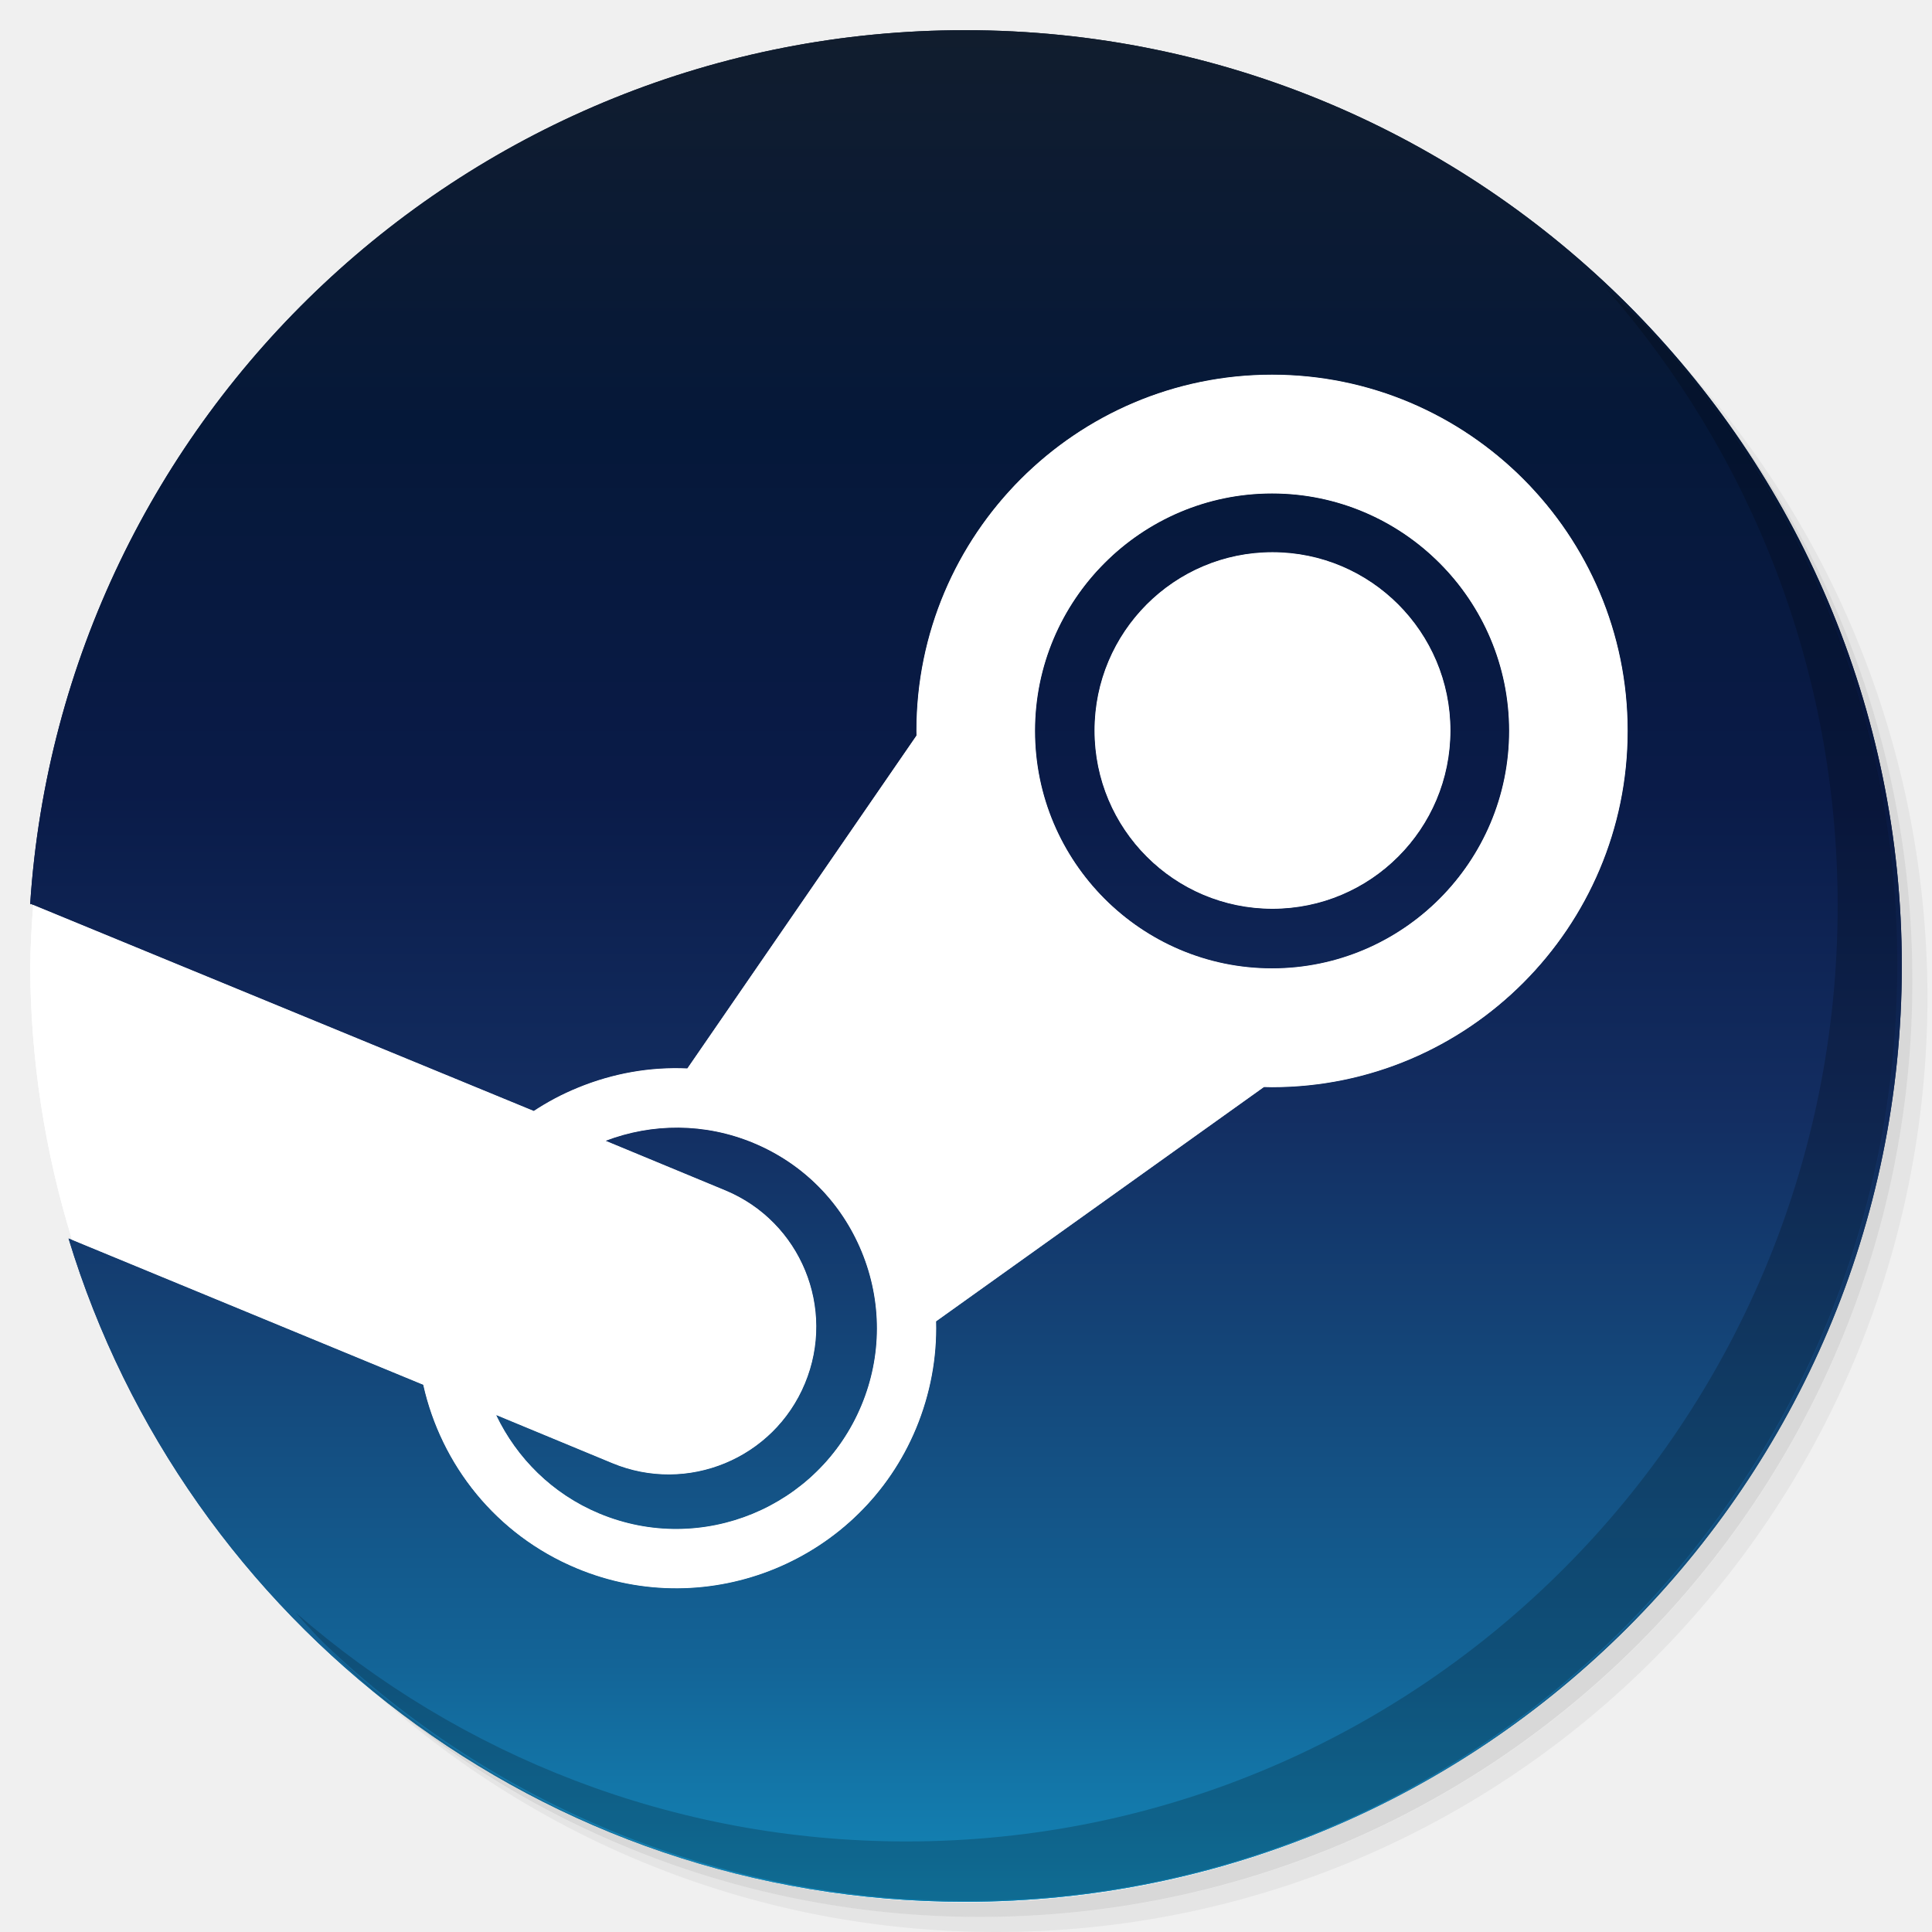
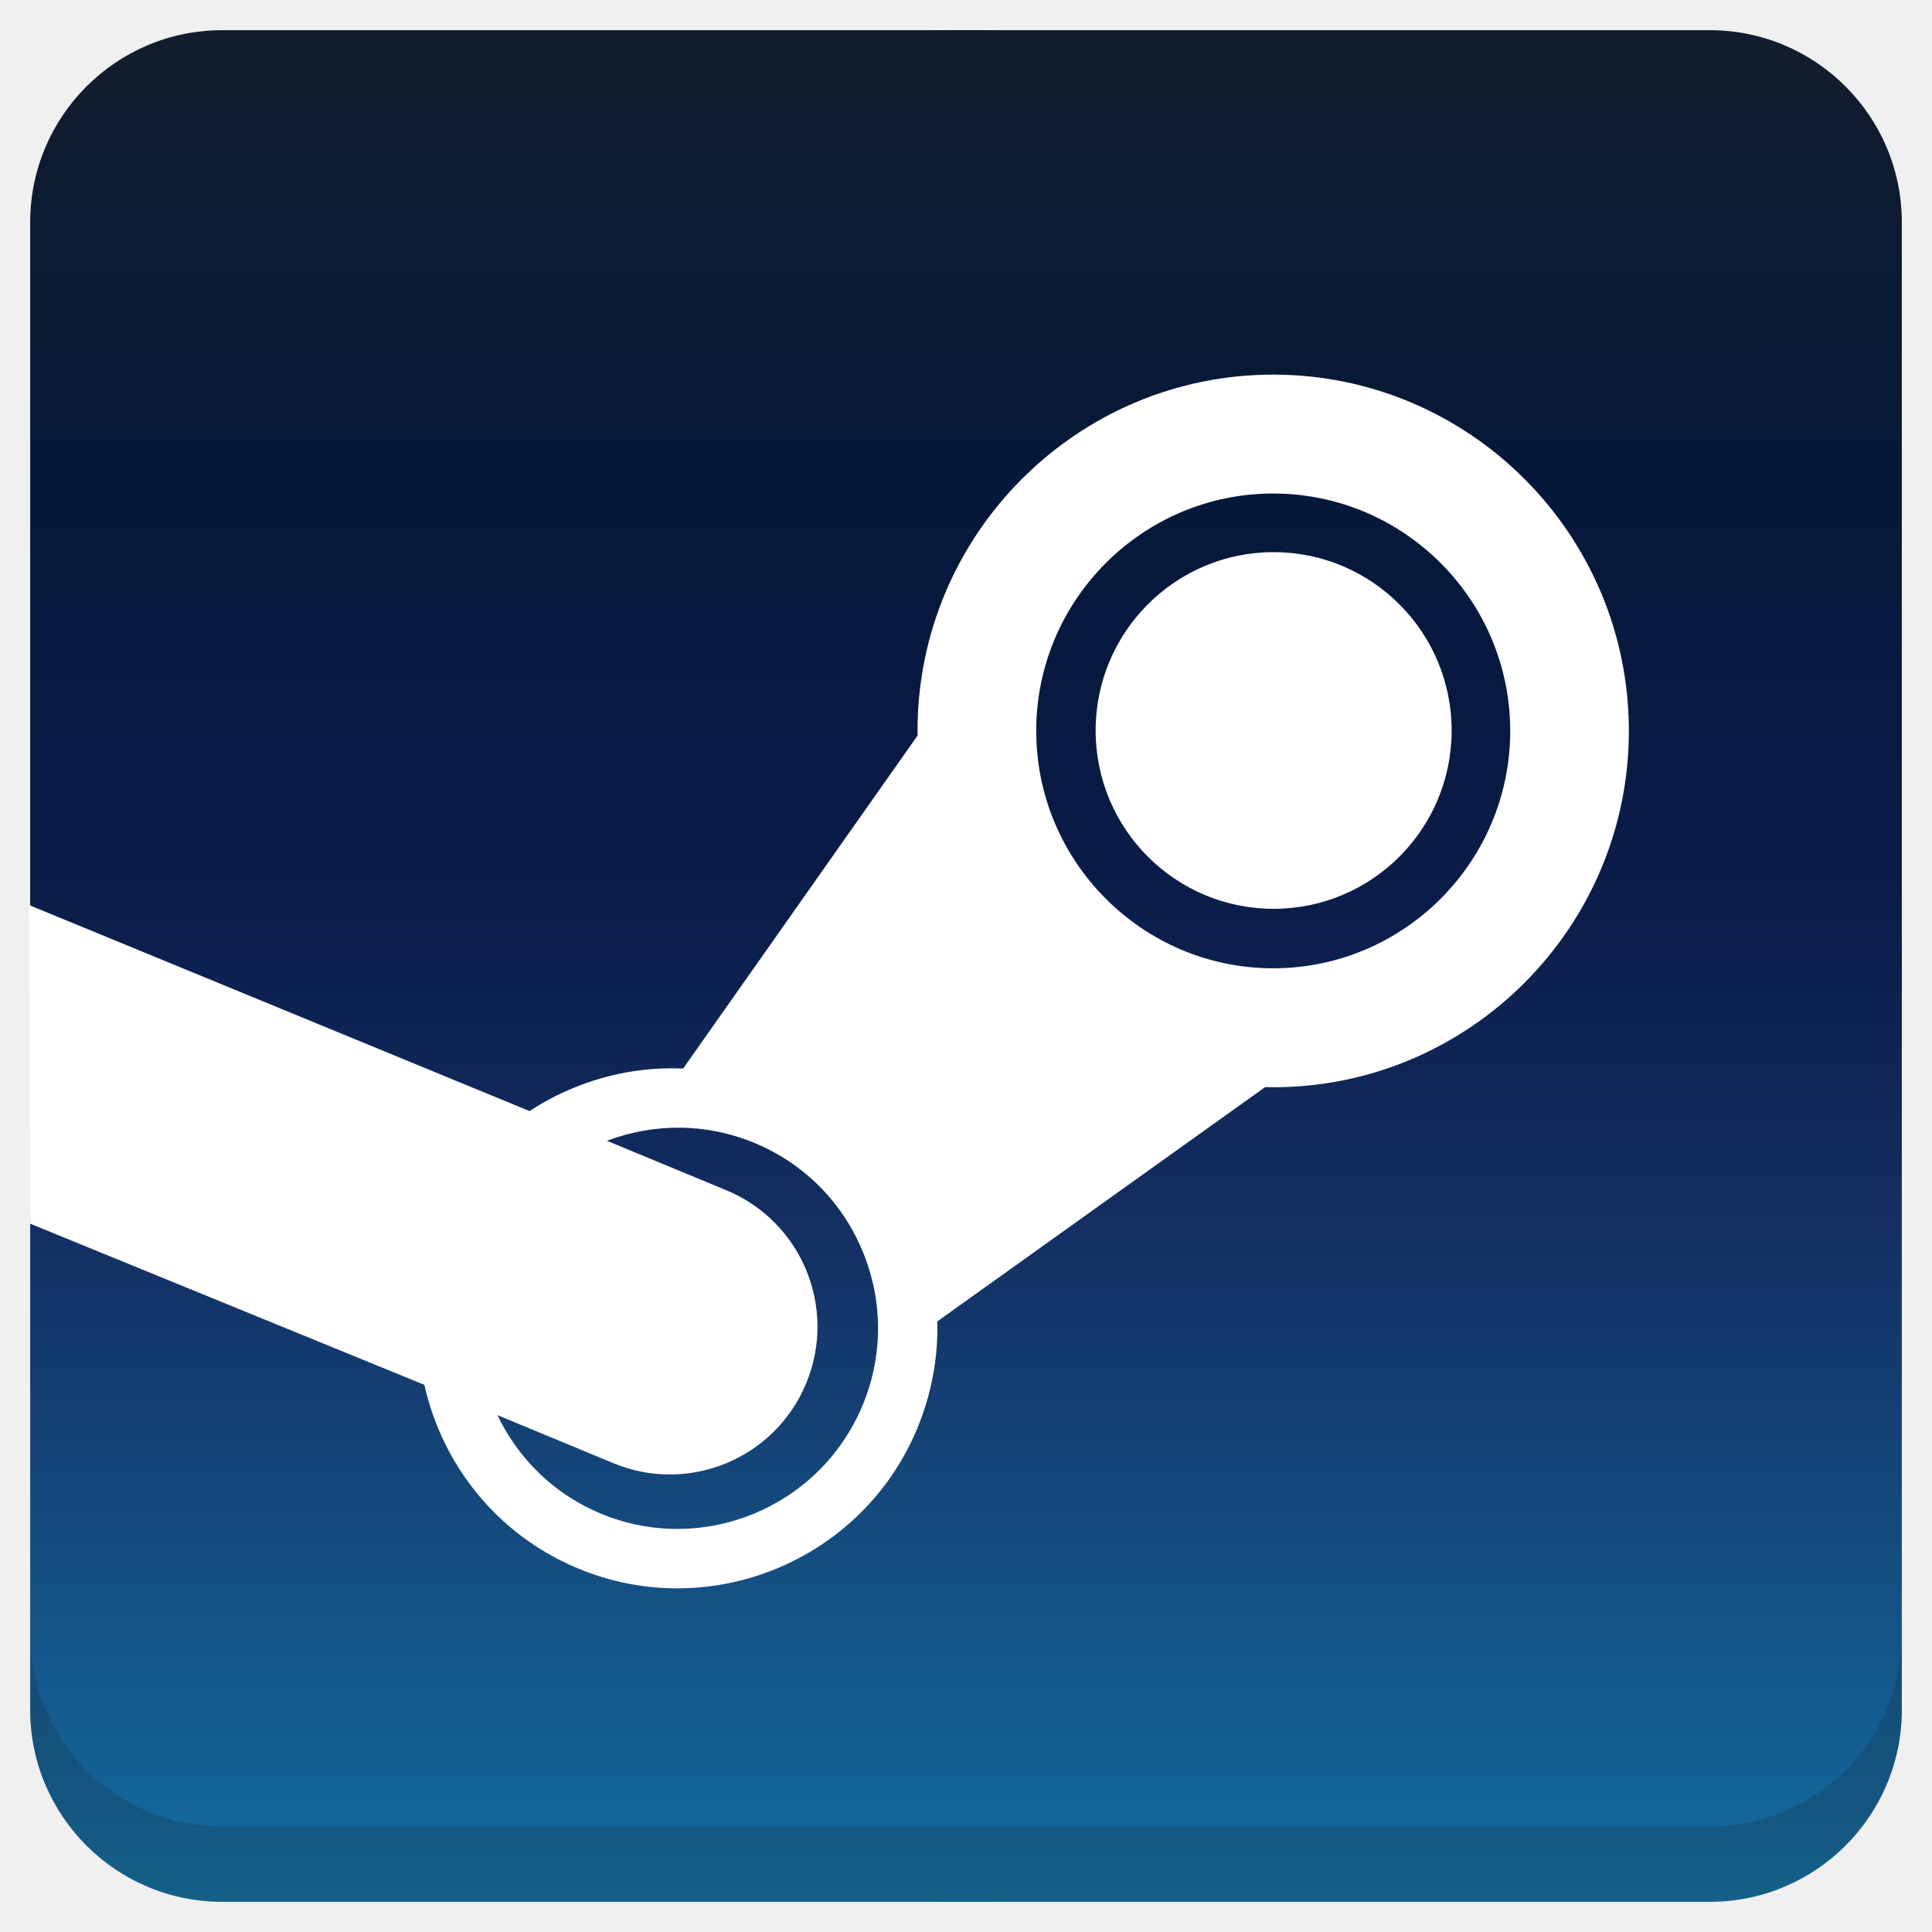
<svg xmlns="http://www.w3.org/2000/svg" xmlns:xlink="http://www.w3.org/1999/xlink" version="1.1" id="Layer_1" x="0px" y="0px" viewBox="0 0 256 256" enable-background="new 0 0 256 256" xml:space="preserve">
  <defs id="defs251">
    <clipPath id="b">
      <use width="100%" overflow="visible" xlink:href="#a" height="100%" id="use5" />
    </clipPath>
    <linearGradient x1="29.337" x2="81.837" y1="75.021" gradientUnits="userSpaceOnUse" y2="44.354" id="c">
      <stop id="stop10" offset="0" stop-opacity=".6" stop-color="#A52714" />
      <stop id="stop12" offset=".66" stop-opacity="0" stop-color="#A52714" />
    </linearGradient>
    <clipPath id="clipPath1232">
      <use width="100%" overflow="visible" xlink:href="#a" height="100%" id="use1230" />
    </clipPath>
    <clipPath id="clipPath1236">
      <use width="100%" overflow="visible" xlink:href="#a" height="100%" id="use1234" />
    </clipPath>
    <linearGradient x1="110.87" x2="52.538" y1="164.5" gradientUnits="userSpaceOnUse" y2="130.33" id="d">
      <stop id="stop23" offset="0" stop-opacity=".4" stop-color="#055524" />
      <stop id="stop25" offset=".33" stop-opacity="0" stop-color="#055524" />
    </linearGradient>
    <clipPath id="clipPath1244">
      <use width="100%" overflow="visible" xlink:href="#a" height="100%" id="use1242" />
    </clipPath>
    <clipPath id="clipPath1248">
      <use width="100%" overflow="visible" xlink:href="#a" height="100%" id="use1246" />
    </clipPath>
    <clipPath id="f">
      <use y="0" x="0" style="overflow:visible" id="use37" height="100%" xlink:href="#e" overflow="visible" width="100%" />
    </clipPath>
    <linearGradient x1="121.86" x2="136.55" y1="49.804" gradientUnits="userSpaceOnUse" y2="114.13" id="g">
      <stop id="stop42" offset="0" stop-opacity=".3" stop-color="#EA6100" />
      <stop id="stop44" offset=".66" stop-opacity="0" stop-color="#EA6100" />
    </linearGradient>
    <clipPath id="clipPath1258">
      <use width="100%" overflow="visible" xlink:href="#a" height="100%" id="use1256" />
    </clipPath>
    <clipPath id="clipPath1269">
      <use width="100%" overflow="visible" xlink:href="#a" height="100%" id="use1267" />
    </clipPath>
    <clipPath id="j">
      <use y="0" x="0" style="overflow:visible" id="use62" height="100%" xlink:href="#i" overflow="visible" width="100%" />
    </clipPath>
    <radialGradient id="l" gradientUnits="userSpaceOnUse" cy="55.948" cx="668.18" gradientTransform="translate(-576)" r="84.078">
      <stop stop-color="#3E2723" stop-opacity=".2" offset="0" id="stop73" />
      <stop stop-color="#3E2723" stop-opacity="0" offset="1" id="stop75" />
    </radialGradient>
    <clipPath id="clipPath1285">
      <use width="100%" overflow="visible" xlink:href="#a" height="100%" id="use1283" />
    </clipPath>
    <clipPath id="clipPath1289">
      <use width="100%" overflow="visible" xlink:href="#a" height="100%" id="use1287" />
    </clipPath>
    <clipPath id="n">
      <use y="0" x="0" style="overflow:visible" id="use83" height="100%" xlink:href="#m" overflow="visible" width="100%" />
    </clipPath>
    <radialGradient id="p" gradientUnits="userSpaceOnUse" cy="48.52" cx="597.88" gradientTransform="translate(-576)" r="78.044">
      <stop stop-color="#3E2723" stop-opacity=".2" offset="0" id="stop94" />
      <stop stop-color="#3E2723" stop-opacity="0" offset="1" id="stop96" />
    </radialGradient>
    <clipPath id="clipPath1305">
      <use width="100%" overflow="visible" xlink:href="#a" height="100%" id="use1303" />
    </clipPath>
    <radialGradient id="q" gradientUnits="userSpaceOnUse" cy="96.138" cx="671.84" gradientTransform="translate(-576)" r="87.87">
      <stop stop-color="#263238" stop-opacity=".2" offset="0" id="stop101" />
      <stop stop-color="#263238" stop-opacity="0" offset="1" id="stop103" />
    </radialGradient>
    <clipPath id="clipPath1312">
      <use width="100%" overflow="visible" xlink:href="#a" height="100%" id="use1310" />
    </clipPath>
    <clipPath id="clipPath1316">
      <use width="100%" overflow="visible" xlink:href="#a" height="100%" id="use1314" />
    </clipPath>
    <clipPath id="clipPath1320">
      <use width="100%" overflow="visible" xlink:href="#a" height="100%" id="use1318" />
    </clipPath>
    <clipPath id="clipPath1324">
      <use width="100%" overflow="visible" xlink:href="#a" height="100%" id="use1322" />
    </clipPath>
    <path d="m 8,184 h 83.77 l 38.88,-38.88 V 116 H 61.36 L 8,24.48 Z" id="e" />
    <path d="m 96,56 34.65,60 -38.88,68 H 184 V 56 Z" id="i" />
    <path d="M 21.97,8 V 48.34 L 61.36,116 96,56 h 88 V 8 Z" id="m" />
    <clipPath id="b-1">
      <use width="100%" overflow="visible" xlink:href="#a" height="100%" id="use5-7" />
    </clipPath>
    <clipPath id="clipPath1232-2">
      <use width="100%" overflow="visible" xlink:href="#a" height="100%" id="use1230-2" />
    </clipPath>
    <clipPath id="clipPath1236-6">
      <use width="100%" overflow="visible" xlink:href="#a" height="100%" id="use1234-1" />
    </clipPath>
    <clipPath id="clipPath1244-1">
      <use width="100%" overflow="visible" xlink:href="#a" height="100%" id="use1242-5" />
    </clipPath>
    <clipPath id="clipPath1248-9">
      <use width="100%" overflow="visible" xlink:href="#a" height="100%" id="use1246-4" />
    </clipPath>
    <clipPath id="f-9">
      <use y="0" x="0" style="overflow:visible" id="use37-0" height="100%" xlink:href="#e-8" overflow="visible" width="100%" />
    </clipPath>
    <clipPath id="clipPath1258-7">
      <use width="100%" overflow="visible" xlink:href="#a" height="100%" id="use1256-7" />
    </clipPath>
    <clipPath id="clipPath1269-1">
      <use width="100%" overflow="visible" xlink:href="#a" height="100%" id="use1267-1" />
    </clipPath>
    <clipPath id="j-5">
      <use y="0" x="0" style="overflow:visible" id="use62-9" height="100%" xlink:href="#i-5" overflow="visible" width="100%" />
    </clipPath>
    <radialGradient id="l-7" gradientUnits="userSpaceOnUse" cy="55.948" cx="668.18" gradientTransform="translate(-576)" r="84.078">
      <stop stop-color="#3E2723" stop-opacity=".2" offset="0" id="stop73-7" />
      <stop stop-color="#3E2723" stop-opacity="0" offset="1" id="stop75-6" />
    </radialGradient>
    <clipPath id="clipPath1285-7">
      <use width="100%" overflow="visible" xlink:href="#a" height="100%" id="use1283-3" />
    </clipPath>
    <clipPath id="clipPath1289-6">
      <use width="100%" overflow="visible" xlink:href="#a" height="100%" id="use1287-5" />
    </clipPath>
    <clipPath id="n-6">
      <use y="0" x="0" style="overflow:visible" id="use83-3" height="100%" xlink:href="#m-6" overflow="visible" width="100%" />
    </clipPath>
    <radialGradient id="p-9" gradientUnits="userSpaceOnUse" cy="48.52" cx="597.88" gradientTransform="translate(-576)" r="78.044">
      <stop stop-color="#3E2723" stop-opacity=".2" offset="0" id="stop94-4" />
      <stop stop-color="#3E2723" stop-opacity="0" offset="1" id="stop96-8" />
    </radialGradient>
    <clipPath id="clipPath1305-1">
      <use width="100%" overflow="visible" xlink:href="#a" height="100%" id="use1303-2" />
    </clipPath>
    <radialGradient id="q-9" gradientUnits="userSpaceOnUse" cy="96.138" cx="671.84" gradientTransform="translate(-576)" r="87.87">
      <stop stop-color="#263238" stop-opacity=".2" offset="0" id="stop101-3" />
      <stop stop-color="#263238" stop-opacity="0" offset="1" id="stop103-9" />
    </radialGradient>
    <clipPath id="clipPath1312-0">
      <use width="100%" overflow="visible" xlink:href="#a" height="100%" id="use1310-8" />
    </clipPath>
    <clipPath id="clipPath1316-8">
      <use width="100%" overflow="visible" xlink:href="#a" height="100%" id="use1314-5" />
    </clipPath>
    <clipPath id="clipPath1320-0">
      <use width="100%" overflow="visible" xlink:href="#a" height="100%" id="use1318-9" />
    </clipPath>
    <clipPath id="clipPath1324-6">
      <use width="100%" overflow="visible" xlink:href="#a" height="100%" id="use1322-3" />
    </clipPath>
    <path d="m 8,184 h 83.77 l 38.88,-38.88 V 116 H 61.36 L 8,24.48 Z" id="e-8" />
    <path d="m 96,56 34.65,60 -38.88,68 H 184 V 56 Z" id="i-5" />
    <path d="M 21.97,8 V 48.34 L 61.36,116 96,56 h 88 V 8 Z" id="m-6" />
    <radialGradient id="r" gradientUnits="userSpaceOnUse" cy="32.014" cx="34.286" gradientTransform="translate(-23.07961,-106.2699)" r="176.75">
      <stop stop-color="#fff" stop-opacity=".1" offset="0" id="stop130" />
      <stop stop-color="#fff" stop-opacity="0" offset="1" id="stop132" />
    </radialGradient>
    <clipPath id="b-0">
      <use y="0" x="0" style="overflow:visible" width="100%" overflow="visible" xlink:href="#a" height="100%" id="use5-5" />
    </clipPath>
    <clipPath id="clipPath963">
      <use y="0" x="0" style="overflow:visible" width="100%" overflow="visible" xlink:href="#a" height="100%" id="use961" />
    </clipPath>
    <clipPath id="clipPath967">
      <use y="0" x="0" style="overflow:visible" width="100%" overflow="visible" xlink:href="#a" height="100%" id="use965" />
    </clipPath>
    <radialGradient id="q-94" gradientUnits="userSpaceOnUse" cy="96.138" cx="671.84" gradientTransform="translate(-576)" r="87.87">
      <stop stop-color="#263238" stop-opacity=".2" offset="0" id="stop101-6" />
      <stop stop-color="#263238" stop-opacity="0" offset="1" id="stop103-92" />
    </radialGradient>
    <clipPath id="clipPath974">
      <use y="0" x="0" style="overflow:visible" width="100%" overflow="visible" xlink:href="#a" height="100%" id="use972" />
    </clipPath>
    <radialGradient id="p-2" gradientUnits="userSpaceOnUse" cy="48.52" cx="597.88" gradientTransform="translate(-576)" r="78.044">
      <stop stop-color="#3E2723" stop-opacity=".2" offset="0" id="stop94-47" />
      <stop stop-color="#3E2723" stop-opacity="0" offset="1" id="stop96-7" />
    </radialGradient>
    <clipPath id="clipPath981">
      <use y="0" x="0" style="overflow:visible" width="100%" overflow="visible" xlink:href="#a" height="100%" id="use979" />
    </clipPath>
    <clipPath id="clipPath985">
      <use y="0" x="0" style="overflow:visible" width="100%" overflow="visible" xlink:href="#a" height="100%" id="use983" />
    </clipPath>
    <clipPath id="n-5">
      <use width="100%" overflow="visible" xlink:href="#m-0" height="100%" id="use83-4" style="overflow:visible" x="0" y="0" />
    </clipPath>
    <radialGradient id="l-2" gradientUnits="userSpaceOnUse" cy="55.948" cx="668.18" gradientTransform="translate(-576)" r="84.078">
      <stop stop-color="#3E2723" stop-opacity=".2" offset="0" id="stop73-8" />
      <stop stop-color="#3E2723" stop-opacity="0" offset="1" id="stop75-9" />
    </radialGradient>
    <clipPath id="clipPath997">
      <use y="0" x="0" style="overflow:visible" width="100%" overflow="visible" xlink:href="#a" height="100%" id="use995" />
    </clipPath>
    <clipPath id="clipPath1001">
      <use y="0" x="0" style="overflow:visible" width="100%" overflow="visible" xlink:href="#a" height="100%" id="use999" />
    </clipPath>
    <clipPath id="j-3">
      <use width="100%" overflow="visible" xlink:href="#i-1" height="100%" id="use62-6" style="overflow:visible" x="0" y="0" />
    </clipPath>
    <clipPath id="clipPath1010">
      <use y="0" x="0" style="overflow:visible" width="100%" overflow="visible" xlink:href="#a" height="100%" id="use1008" />
    </clipPath>
    <clipPath id="clipPath1017">
      <use y="0" x="0" style="overflow:visible" width="100%" overflow="visible" xlink:href="#a" height="100%" id="use1015" />
    </clipPath>
    <clipPath id="f-0">
      <use width="100%" overflow="visible" xlink:href="#e-1" height="100%" id="use37-5" style="overflow:visible" x="0" y="0" />
    </clipPath>
    <clipPath id="clipPath1029">
      <use y="0" x="0" style="overflow:visible" width="100%" overflow="visible" xlink:href="#a" height="100%" id="use1027" />
    </clipPath>
    <clipPath id="clipPath1033">
      <use y="0" x="0" style="overflow:visible" width="100%" overflow="visible" xlink:href="#a" height="100%" id="use1031" />
    </clipPath>
    <clipPath id="clipPath1043">
      <use y="0" x="0" style="overflow:visible" width="100%" overflow="visible" xlink:href="#a" height="100%" id="use1041" />
    </clipPath>
    <clipPath id="clipPath1047">
      <use y="0" x="0" style="overflow:visible" width="100%" overflow="visible" xlink:href="#a" height="100%" id="use1045" />
    </clipPath>
    <path id="e-1" d="m 8,184 h 83.77 l 38.88,-38.88 V 116 H 61.36 L 8,24.48 Z" />
    <path id="i-1" d="m 96,56 34.65,60 -38.88,68 H 184 V 56 Z" />
    <path id="m-0" d="M 21.97,8 V 48.34 L 61.36,116 96,56 h 88 V 8 Z" />
    <circle r="88" cx="96" cy="96" id="a" />
    <path d="m8 184h83.77l38.88-38.88v-29.12h-69.29l-53.36-91.52z" id="e-6" />
    <path d="m96 56l34.65 60-38.88 68h92.23v-128z" id="i-2" />
    <path d="m21.97 8v40.34l39.39 67.66 34.64-60h88v-48z" id="m-8" />
    <defs id="defs1820">
      <path d="M 21.97,8 V 48.34 L 61.36,116 96,56 h 88 V 8 Z" id="path1928" />
    </defs>
    <clipPath id="n-7">
      <use id="use1822" height="100%" xlink:href="#m-8" overflow="visible" width="100%" style="overflow:visible" x="0" y="0" />
    </clipPath>
    <defs id="defs1799">
      <path d="m 96,56 34.65,60 -38.88,68 H 184 V 56 Z" id="path1918" />
    </defs>
    <clipPath id="j-6">
      <use id="use1801" height="100%" xlink:href="#i-2" overflow="visible" width="100%" style="overflow:visible" x="0" y="0" />
    </clipPath>
    <defs id="defs1774">
      <path d="m 8,184 h 83.77 l 38.88,-38.88 V 116 H 61.36 L 8,24.48 Z" id="path1902" />
    </defs>
    <clipPath id="f-06">
      <use id="use1776" height="100%" xlink:href="#e-6" overflow="visible" width="100%" style="overflow:visible" x="0" y="0" />
    </clipPath>
    <linearGradient x1="110.87" x2="52.538" y1="164.5" gradientUnits="userSpaceOnUse" y2="130.33" id="linearGradient1897">
      <stop id="stop1762" offset="0" stop-opacity=".4" stop-color="#055524" />
      <stop id="stop1764" offset=".33" stop-opacity="0" stop-color="#055524" />
    </linearGradient>
    <linearGradient x1="29.337" x2="81.837" y1="75.021" gradientUnits="userSpaceOnUse" y2="44.354" id="linearGradient1889">
      <stop id="stop1749" offset="0" stop-opacity=".6" stop-color="#A52714" />
      <stop id="stop1751" offset=".66" stop-opacity="0" stop-color="#A52714" />
    </linearGradient>
    <linearGradient id="linearGradient1910" y2="114.13" gradientUnits="userSpaceOnUse" y1="49.804" x2="136.55" x1="121.86">
      <stop stop-color="#EA6100" stop-opacity=".3" offset="0" id="stop1781" />
      <stop stop-color="#EA6100" stop-opacity="0" offset=".66" id="stop1783" />
    </linearGradient>
    <clipPath id="b-3">
      <use y="0" x="0" style="overflow:visible" width="100%" overflow="visible" xlink:href="#a" height="100%" id="use5-1" />
    </clipPath>
    <clipPath id="clipPath1024">
      <use y="0" x="0" style="overflow:visible" width="100%" overflow="visible" xlink:href="#a" height="100%" id="use1022" />
    </clipPath>
    <clipPath id="clipPath1028">
      <use y="0" x="0" style="overflow:visible" width="100%" overflow="visible" xlink:href="#a" height="100%" id="use1026" />
    </clipPath>
    <clipPath id="clipPath1035">
      <use y="0" x="0" style="overflow:visible" width="100%" overflow="visible" xlink:href="#a" height="100%" id="use1033" />
    </clipPath>
    <clipPath id="clipPath1039">
      <use y="0" x="0" style="overflow:visible" width="100%" overflow="visible" xlink:href="#a" height="100%" id="use1037" />
    </clipPath>
    <clipPath id="f-6">
      <use y="0" x="0" style="overflow:visible" id="use37-8" height="100%" xlink:href="#e-61" overflow="visible" width="100%" />
    </clipPath>
    <clipPath id="clipPath1048">
      <use y="0" x="0" style="overflow:visible" width="100%" overflow="visible" xlink:href="#a" height="100%" id="use1046" />
    </clipPath>
    <clipPath id="clipPath1058">
      <use y="0" x="0" style="overflow:visible" width="100%" overflow="visible" xlink:href="#a" height="100%" id="use1056" />
    </clipPath>
    <clipPath id="j-66">
      <use y="0" x="0" style="overflow:visible" id="use62-4" height="100%" xlink:href="#i-59" overflow="visible" width="100%" />
    </clipPath>
    <radialGradient id="l-9" gradientUnits="userSpaceOnUse" cy="55.948" cx="668.18" gradientTransform="translate(-576)" r="84.078">
      <stop stop-color="#3E2723" stop-opacity=".2" offset="0" id="stop73-5" />
      <stop stop-color="#3E2723" stop-opacity="0" offset="1" id="stop75-0" />
    </radialGradient>
    <clipPath id="clipPath1073">
      <use y="0" x="0" style="overflow:visible" width="100%" overflow="visible" xlink:href="#a" height="100%" id="use1071" />
    </clipPath>
    <clipPath id="clipPath1077">
      <use y="0" x="0" style="overflow:visible" width="100%" overflow="visible" xlink:href="#a" height="100%" id="use1075" />
    </clipPath>
    <clipPath id="n-4">
      <use y="0" x="0" style="overflow:visible" id="use83-8" height="100%" xlink:href="#m-4" overflow="visible" width="100%" />
    </clipPath>
    <radialGradient id="p-7" gradientUnits="userSpaceOnUse" cy="48.52" cx="597.88" gradientTransform="translate(-576)" r="78.044">
      <stop stop-color="#3E2723" stop-opacity=".2" offset="0" id="stop94-1" />
      <stop stop-color="#3E2723" stop-opacity="0" offset="1" id="stop96-72" />
    </radialGradient>
    <clipPath id="clipPath1092">
      <use y="0" x="0" style="overflow:visible" width="100%" overflow="visible" xlink:href="#a" height="100%" id="use1090" />
    </clipPath>
    <radialGradient id="q-7" gradientUnits="userSpaceOnUse" cy="96.138" cx="671.84" gradientTransform="translate(-576)" r="87.87">
      <stop stop-color="#263238" stop-opacity=".2" offset="0" id="stop101-2" />
      <stop stop-color="#263238" stop-opacity="0" offset="1" id="stop103-2" />
    </radialGradient>
    <clipPath id="clipPath1099">
      <use y="0" x="0" style="overflow:visible" width="100%" overflow="visible" xlink:href="#a" height="100%" id="use1097" />
    </clipPath>
    <clipPath id="clipPath1103">
      <use y="0" x="0" style="overflow:visible" width="100%" overflow="visible" xlink:href="#a" height="100%" id="use1101" />
    </clipPath>
    <clipPath id="clipPath1107">
      <use y="0" x="0" style="overflow:visible" width="100%" overflow="visible" xlink:href="#a" height="100%" id="use1105" />
    </clipPath>
    <clipPath id="clipPath1111">
      <use y="0" x="0" style="overflow:visible" width="100%" overflow="visible" xlink:href="#a" height="100%" id="use1109" />
    </clipPath>
    <radialGradient id="r-6" gradientUnits="userSpaceOnUse" cy="32.014" cx="34.286" gradientTransform="translate(-7,-7)" r="176.75">
      <stop stop-color="#fff" stop-opacity=".1" offset="0" id="stop130-1" />
      <stop stop-color="#fff" stop-opacity="0" offset="1" id="stop132-0" />
    </radialGradient>
    <path d="m 8,184 h 83.77 l 38.88,-38.88 V 116 H 61.36 L 8,24.48 Z" id="e-61" />
    <path d="m 96,56 34.65,60 -38.88,68 H 184 V 56 Z" id="i-59" />
    <path d="M 21.97,8 V 48.34 L 61.36,116 96,56 h 88 V 8 Z" id="m-4" />
    <clipPath id="b-9">
      <use y="0" x="0" style="overflow:visible" width="100%" overflow="visible" xlink:href="#a" height="100%" id="use5-0" />
    </clipPath>
    <clipPath id="clipPath1024-7">
      <use y="0" x="0" style="overflow:visible" width="100%" overflow="visible" xlink:href="#a" height="100%" id="use1022-7" />
    </clipPath>
    <clipPath id="clipPath1028-1">
      <use y="0" x="0" style="overflow:visible" width="100%" overflow="visible" xlink:href="#a" height="100%" id="use1026-1" />
    </clipPath>
    <clipPath id="clipPath1035-7">
      <use y="0" x="0" style="overflow:visible" width="100%" overflow="visible" xlink:href="#a" height="100%" id="use1033-7" />
    </clipPath>
    <clipPath id="clipPath1039-6">
      <use y="0" x="0" style="overflow:visible" width="100%" overflow="visible" xlink:href="#a" height="100%" id="use1037-7" />
    </clipPath>
    <clipPath id="f-3">
      <use y="0" x="0" style="overflow:visible" id="use37-6" height="100%" xlink:href="#e-9" overflow="visible" width="100%" />
    </clipPath>
    <clipPath id="clipPath1048-3">
      <use y="0" x="0" style="overflow:visible" width="100%" overflow="visible" xlink:href="#a" height="100%" id="use1046-9" />
    </clipPath>
    <clipPath id="clipPath1058-4">
      <use y="0" x="0" style="overflow:visible" width="100%" overflow="visible" xlink:href="#a" height="100%" id="use1056-8" />
    </clipPath>
    <clipPath id="j-1">
      <use y="0" x="0" style="overflow:visible" id="use62-2" height="100%" xlink:href="#i-6" overflow="visible" width="100%" />
    </clipPath>
    <radialGradient id="l-93" gradientUnits="userSpaceOnUse" cy="55.948" cx="668.18" gradientTransform="translate(-576)" r="84.078">
      <stop stop-color="#3E2723" stop-opacity=".2" offset="0" id="stop73-9" />
      <stop stop-color="#3E2723" stop-opacity="0" offset="1" id="stop75-08" />
    </radialGradient>
    <clipPath id="clipPath1073-8">
      <use y="0" x="0" style="overflow:visible" width="100%" overflow="visible" xlink:href="#a" height="100%" id="use1071-5" />
    </clipPath>
    <clipPath id="clipPath1077-0">
      <use y="0" x="0" style="overflow:visible" width="100%" overflow="visible" xlink:href="#a" height="100%" id="use1075-9" />
    </clipPath>
    <clipPath id="n-63">
      <use y="0" x="0" style="overflow:visible" id="use83-85" height="100%" xlink:href="#m-2" overflow="visible" width="100%" />
    </clipPath>
    <radialGradient id="p-6" gradientUnits="userSpaceOnUse" cy="48.52" cx="597.88" gradientTransform="translate(-576)" r="78.044">
      <stop stop-color="#3E2723" stop-opacity=".2" offset="0" id="stop94-11" />
      <stop stop-color="#3E2723" stop-opacity="0" offset="1" id="stop96-5" />
    </radialGradient>
    <clipPath id="clipPath1092-9">
      <use y="0" x="0" style="overflow:visible" width="100%" overflow="visible" xlink:href="#a" height="100%" id="use1090-8" />
    </clipPath>
    <radialGradient id="q-4" gradientUnits="userSpaceOnUse" cy="96.138" cx="671.84" gradientTransform="translate(-576)" r="87.87">
      <stop stop-color="#263238" stop-opacity=".2" offset="0" id="stop101-8" />
      <stop stop-color="#263238" stop-opacity="0" offset="1" id="stop103-1" />
    </radialGradient>
    <clipPath id="clipPath1099-0">
      <use y="0" x="0" style="overflow:visible" width="100%" overflow="visible" xlink:href="#a" height="100%" id="use1097-3" />
    </clipPath>
    <clipPath id="clipPath1103-0">
      <use y="0" x="0" style="overflow:visible" width="100%" overflow="visible" xlink:href="#a" height="100%" id="use1101-4" />
    </clipPath>
    <clipPath id="clipPath1107-4">
      <use y="0" x="0" style="overflow:visible" width="100%" overflow="visible" xlink:href="#a" height="100%" id="use1105-4" />
    </clipPath>
    <clipPath id="clipPath1111-4">
      <use y="0" x="0" style="overflow:visible" width="100%" overflow="visible" xlink:href="#a" height="100%" id="use1109-7" />
    </clipPath>
    <radialGradient id="r-63" gradientUnits="userSpaceOnUse" cy="32.014" cx="34.286" gradientTransform="translate(-7,-7)" r="176.75">
      <stop stop-color="#fff" stop-opacity=".1" offset="0" id="stop130-17" />
      <stop stop-color="#fff" stop-opacity="0" offset="1" id="stop132-5" />
    </radialGradient>
    <path d="m 8,184 h 83.77 l 38.88,-38.88 V 116 H 61.36 L 8,24.48 Z" id="e-9" />
    <path d="m 96,56 34.65,60 -38.88,68 H 184 V 56 Z" id="i-6" />
    <path d="M 21.97,8 V 48.34 L 61.36,116 96,56 h 88 V 8 Z" id="m-2" />
    <linearGradient id="a-6" x2="116.689" x1="116.689" y2="232.875" gradientTransform="matrix(1.064949,0,0,1.064949,3.732992,4)" y1="0" gradientUnits="userSpaceOnUse">
      <stop stop-color="#111D2E" offset="0" id="stop2" />
      <stop stop-color="#051839" offset=".212" id="stop4" />
      <stop stop-color="#0A1B48" offset=".407" id="stop6" />
      <stop stop-color="#132E62" offset=".581" id="stop8" />
      <stop stop-color="#144B7E" offset=".738" id="stop10-2" />
      <stop stop-color="#136497" offset=".873" id="stop12-9" />
      <stop stop-color="#1387B8" offset="1" id="stop14" />
    </linearGradient>
    <linearGradient id="a-6-3" x2="116.689" x1="116.689" y2="232.875" gradientTransform="matrix(1.064949,0,0,1.064949,-310.9432,-46.89802)" y1="0" gradientUnits="userSpaceOnUse">
      <stop stop-color="#111D2E" offset="0" id="stop2-6" />
      <stop stop-color="#051839" offset=".212" id="stop4-7" />
      <stop stop-color="#0A1B48" offset=".407" id="stop6-5" />
      <stop stop-color="#132E62" offset=".581" id="stop8-3" />
      <stop stop-color="#144B7E" offset=".738" id="stop10-2-5" />
      <stop stop-color="#136497" offset="0.93" id="stop12-9-6" />
      <stop stop-color="#1387B8" offset="1" id="stop14-2" />
    </linearGradient>
    <linearGradient id="a-6-2" x2="116.689" x1="116.689" y2="232.875" gradientTransform="matrix(1.064949,0,0,1.064949,3.73299,4)" y1="0" gradientUnits="userSpaceOnUse">
      <stop stop-color="#111D2E" offset="0" id="stop2-7" />
      <stop stop-color="#051839" offset=".212" id="stop4-0" />
      <stop stop-color="#0A1B48" offset=".407" id="stop6-9" />
      <stop stop-color="#132E62" offset=".581" id="stop8-36" />
      <stop stop-color="#144B7E" offset=".738" id="stop10-2-0" />
      <stop stop-color="#136497" offset=".873" id="stop12-9-62" />
      <stop stop-color="#1387B8" offset="1" id="stop14-6" />
    </linearGradient>
    <linearGradient xlink:href="#a-6" id="linearGradient1131" x1="128.199" y1="4.002" x2="128.23" y2="251.998" gradientUnits="userSpaceOnUse" />
  </defs>
  <g id="layer1" style="display:inline">
    <path style="display:inline;fill:url(#a-6-2);stroke-width:1.065" d="M 127.867,4 C 62.081,4 8.251,55.121 4,119.762 c 0.018,0.029 0.033,0.057 0.051,0.086 3.3e-4,-0.006 0.004,-0.096 0.004,-0.096 l 66.672,27.447 c 1.814,-1.193 3.748,-2.227 5.811,-3.068 4.68,-1.928 9.615,-2.79 14.533,-2.566 l 30.363,-44.107 c -0.011,-0.196 -0.012,-0.405 -0.012,-0.613 0,-26.03 21.142,-47.205 47.129,-47.205 25.998,0 47.129,21.175 47.129,47.205 0,26.028 -21.131,47.223 -47.129,47.223 -0.351,0 -0.713,-0.011 -1.064,-0.021 l -43.443,31.047 c 0.128,4.793 -0.757,9.596 -2.652,14.176 -7.285,17.52 -27.477,25.86 -44.99,18.543 C 65.697,203.348 58.441,194.072 56.074,183.496 L 9.082,164.105 C 24.558,214.98 71.882,252 127.867,252 196.423,252 252,196.482 252,128 252,59.517 196.423,4 127.867,4 Z m 40.684,61.395 c -17.307,0 -31.398,14.115 -31.398,31.449 0,17.348 14.091,31.461 31.398,31.461 17.318,0 31.408,-14.113 31.408,-31.461 1e-5,-17.334 -14.09,-31.449 -31.408,-31.449 z m 0.053,7.768 c 13.026,0 23.592,10.585 23.592,23.635 0,13.051 -10.566,23.625 -23.592,23.625 -13.015,0 -23.58,-10.574 -23.58,-23.625 0,-13.05 10.565,-23.635 23.58,-23.635 z M 89.916,149.424 c -3.317,-0.027 -6.587,0.575 -9.646,1.736 l 15.861,6.572 c 9.967,4.154 14.683,15.612 10.525,25.592 -4.145,9.969 -15.586,14.699 -25.559,10.545 l -15.342,-6.357 c 2.717,5.677 7.426,10.436 13.664,13.035 13.522,5.634 29.078,-0.787 34.717,-14.324 2.727,-6.539 2.738,-13.783 0.043,-20.344 -2.695,-6.561 -7.779,-11.693 -14.332,-14.42 -3.25,-1.353 -6.615,-2.009 -9.932,-2.035 z" id="path19-1" />
    <path id="path1130" d="m 128,4 a 124,124 0 0 0 -0.035,0.002 c 0.027,2.1e-5 0.053,-3.8e-5 0.08,0 a 124,124 0 0 0 -0.045,-0.002 z m 12.238,0.611 c 0.076,0.007 0.153,0.014 0.229,0.021 a 124,124 0 0 0 -0.229,-0.021 z m 46.969,14.451 c 0.191,0.104 0.378,0.213 0.568,0.318 a 124,124 0 0 0 -0.568,-0.318 z m 10.371,6.328 c 0.317,0.215 0.631,0.434 0.945,0.652 a 124,124 0 0 0 -0.945,-0.652 z m 9.727,7.33 c 0.382,0.319 0.762,0.64 1.141,0.963 a 124,124 0 0 0 -1.141,-0.963 z m 9.082,8.359 c 0.342,0.347 0.684,0.694 1.021,1.045 a 124,124 0 0 0 -1.021,-1.045 z m -47.836,8.559 c -25.987,0 -47.129,21.175 -47.129,47.205 0,0.209 0.001,0.417 0.012,0.613 L 91.07,141.564 c -4.918,-0.224 -9.853,0.639 -14.533,2.566 -2.063,0.841 -3.997,1.875 -5.811,3.068 L 4.406,119.896 a 124,124 0 0 0 -0.406,8.104 124,124 0 0 0 5.561,36.303 l 46.514,19.193 c 2.367,10.576 9.622,19.852 20.326,24.314 17.513,7.317 37.705,-1.023 44.99,-18.543 1.896,-4.58 2.78,-9.383 2.652,-14.176 l 43.443,-31.047 c 0.351,0.011 0.713,0.021 1.064,0.021 25.998,0 47.129,-21.195 47.129,-47.223 0,-26.03 -21.131,-47.205 -47.129,-47.205 z m 56.199,0.846 c 0.209,0.26 0.422,0.517 0.629,0.779 a 124,124 0 0 0 -0.629,-0.779 z m 7.508,10.402 c 0.042,0.065 0.087,0.127 0.129,0.191 a 124,124 0 0 0 -0.129,-0.191 z m -63.707,4.508 c 17.318,0 31.408,14.115 31.408,31.449 0,17.348 -14.09,31.461 -31.408,31.461 -17.307,0 -31.398,-14.113 -31.398,-31.461 0,-17.334 14.091,-31.449 31.398,-31.449 z m 0.053,7.768 c -13.015,0 -23.58,10.585 -23.58,23.635 0,13.051 10.565,23.625 23.58,23.625 13.026,0 23.592,-10.574 23.592,-23.625 0,-13.05 -10.566,-23.635 -23.592,-23.635 z m 83.082,46.027 c 0.003,0.04 0.003,0.081 0.006,0.121 a 124,124 0 0 0 -0.006,-0.121 z M 89.916,149.424 c 3.317,0.027 6.682,0.683 9.932,2.035 6.553,2.727 11.637,7.859 14.332,14.42 2.695,6.561 2.684,13.804 -0.043,20.344 -5.638,13.537 -21.195,19.958 -34.717,14.324 -6.238,-2.599 -10.947,-7.358 -13.664,-13.035 l 15.342,6.357 c 9.972,4.154 21.413,-0.576 25.559,-10.545 4.158,-9.98 -0.559,-21.438 -10.525,-25.592 l -15.861,-6.572 c 3.06,-1.161 6.33,-1.763 9.646,-1.736 z m 140.576,48.346 c -0.124,0.181 -0.25,0.36 -0.375,0.541 a 124,124 0 0 0 0.375,-0.541 z m -7.312,9.666 c -0.252,0.301 -0.505,0.6 -0.76,0.898 a 124,124 0 0 0 0.76,-0.898 z m -8.256,8.945 c -0.356,0.35 -0.712,0.701 -1.072,1.047 a 124,124 0 0 0 1.072,-1.047 z m -9.248,8.229 c -0.361,0.291 -0.719,0.586 -1.084,0.873 a 124,124 0 0 0 1.084,-0.873 z m -10.25,7.426 c -0.257,0.167 -0.511,0.337 -0.77,0.502 a 124,124 0 0 0 0.77,-0.502 z m -11.047,6.398 c -0.113,0.058 -0.228,0.112 -0.342,0.17 a 124,124 0 0 0 0.342,-0.17 z m -11.408,5.121 c -0.031,0.012 -0.063,0.023 -0.094,0.035 a 124,124 0 0 0 0.094,-0.035 z m -11.773,3.916 c -0.021,0.006 -0.043,0.012 -0.065,0.018 a 124,124 0 0 0 0.065,-0.018 z m -12.012,2.699 c -0.085,0.015 -0.171,0.028 -0.256,0.043 a 124,124 0 0 0 0.256,-0.043 z m -12.242,1.498 c -0.178,0.013 -0.357,0.023 -0.535,0.035 a 124,124 0 0 0 0.535,-0.035 z m -8.971,0.33 a 124,124 0 0 0 0.027,0.002 124,124 0 0 0 0.076,-0.002 c -0.035,5e-5 -0.069,-3e-5 -0.104,0 z" style="display:inline;fill:#ffffff;fill-opacity:1;stroke:none;stroke-width:2.74;stroke-miterlimit:4;stroke-dasharray:none;stroke-opacity:1" />
  </g>
-   <g id="layer3" style="display:none">
+   <g id="layer3" style="display:inline">
    <rect style="display:inline;fill:url(#linearGradient1131);fill-opacity:1;stroke-width:1.418" id="rect1101" width="248" height="248" x="4" y="4" ry="25.456" />
    <path style="display:inline;fill:#ffffff;fill-opacity:1;stroke:none;stroke-width:2.74;stroke-miterlimit:4;stroke-dasharray:none;stroke-opacity:1" d="m 128.154,4 -0.035,0.002 c 0.027,2e-5 0.053,-3.8e-5 0.08,0 z m 12.238,0.611 c 0.076,0.007 0.153,0.014 0.229,0.021 z m 46.969,14.451 c 0.194,0.106 0.385,0.217 0.578,0.324 -0.192,-0.109 -0.385,-0.217 -0.578,-0.324 z m 10.354,6.316 c 0.33,0.224 0.655,0.453 0.982,0.68 -0.326,-0.228 -0.654,-0.455 -0.982,-0.68 z m 9.744,7.342 c 0.381,0.318 0.759,0.639 1.137,0.961 -0.377,-0.323 -0.756,-0.643 -1.137,-0.961 z m 9.119,8.398 c 0.317,0.323 0.635,0.645 0.949,0.971 -0.315,-0.325 -0.631,-0.649 -0.949,-0.971 z m -47.873,8.52 c -25.987,0 -47.129,21.175 -47.129,47.205 0,0.209 10e-4,0.417 0.012,0.613 L 90.517,141.59 c -4.918,-0.224 -9.853,0.639 -14.533,2.566 -2.063,0.841 -3.997,1.875 -5.811,3.068 L 3.853,119.922 v 0 l 0.152,42.227 52.224,21.348 c 2.367,10.576 9.622,19.852 20.326,24.314 17.513,7.317 37.705,-1.023 44.99,-18.543 1.896,-4.58 2.78,-9.383 2.652,-14.176 l 43.443,-31.047 c 0.351,0.011 0.713,0.021 1.064,0.021 25.998,0 47.129,-21.195 47.129,-47.223 0,-26.03 -21.131,-47.205 -47.129,-47.205 z m 56.191,0.836 c 0.216,0.269 0.435,0.534 0.648,0.805 -0.215,-0.269 -0.431,-0.537 -0.648,-0.805 z m 7.531,10.434 c 0.034,0.053 0.069,0.105 0.104,0.158 z m -63.723,4.486 c 17.318,0 31.408,14.115 31.408,31.449 0,17.348 -14.09,31.461 -31.408,31.461 -17.307,0 -31.398,-14.113 -31.398,-31.461 0,-17.334 14.091,-31.449 31.398,-31.449 z m 0.053,7.768 c -13.015,0 -23.58,10.585 -23.58,23.635 0,13.051 10.565,23.625 23.58,23.625 13.026,0 23.592,-10.574 23.592,-23.625 0,-13.05 -10.566,-23.635 -23.592,-23.635 z m 83.082,46.027 c 0.003,0.04 0.003,0.081 0.006,0.121 z M 90.07,149.424 c 3.317,0.027 6.682,0.683 9.932,2.035 6.553,2.727 11.637,7.859 14.332,14.42 2.695,6.561 2.684,13.804 -0.043,20.344 -5.638,13.537 -21.195,19.958 -34.717,14.324 -6.238,-2.599 -10.947,-7.358 -13.664,-13.035 l 15.342,6.357 c 9.972,4.154 21.413,-0.576 25.559,-10.545 4.158,-9.98 -0.559,-21.438 -10.525,-25.592 l -15.861,-6.572 c 3.06,-1.161 6.33,-1.763 9.646,-1.736 z m 140.568,48.359 c -0.118,0.173 -0.239,0.343 -0.357,0.516 0.12,-0.172 0.239,-0.343 0.357,-0.516 z m -7.301,9.646 c -0.257,0.308 -0.517,0.613 -0.777,0.918 0.261,-0.305 0.52,-0.611 0.777,-0.918 z m -8.279,8.971 c -0.344,0.338 -0.687,0.678 -1.035,1.012 0.347,-0.335 0.692,-0.672 1.035,-1.012 z m -9.229,8.209 c -0.361,0.291 -0.719,0.586 -1.084,0.873 0.363,-0.289 0.724,-0.58 1.084,-0.873 z m -10.211,7.4 c -0.282,0.183 -0.56,0.37 -0.844,0.551 0.282,-0.182 0.563,-0.366 0.844,-0.551 z m -11.111,6.438 c -0.093,0.048 -0.188,0.093 -0.281,0.141 0.094,-0.047 0.188,-0.094 0.281,-0.141 z m -11.359,5.1 c -0.05,0.02 -0.102,0.037 -0.152,0.057 z m -11.789,3.924 c -0.027,0.008 -0.055,0.014 -0.082,0.021 z m -12.053,2.707 c -0.059,0.01 -0.119,0.019 -0.178,0.029 z m -12.213,1.492 c -0.17,0.012 -0.341,0.02 -0.512,0.031 0.171,-0.01 0.341,-0.02 0.512,-0.031 z m -8.967,0.328 0.027,0.002 0.076,-0.002 c -0.035,6e-5 -0.069,-3e-5 -0.104,0 z" id="path1090-1" />
  </g>
-   <g id="layer4" style="display:none">
+   <g id="layer4" style="display:inline">
    <path style="display:inline;opacity:0.5;fill:#17171d;fill-opacity:0.392;stroke-width:1.418" d="m 4,216.545 v 10 C 4,240.647 15.353,252 29.455,252 H 226.545 C 240.647,252 252,240.647 252,226.545 v -10 C 252,230.647 240.647,242 226.545,242 H 29.455 C 15.353,242 4,230.647 4,216.545 Z" id="rect1101-3" />
  </g>
-   <g id="layer2" style="display:inline">
+   <g id="layer2" style="display:none">
    <path style="display:inline;fill:#ffffff;fill-opacity:1;stroke:none;stroke-width:2.74;stroke-miterlimit:4;stroke-dasharray:none;stroke-opacity:1" d="m 128,4 a 124,124 0 0 0 -0.035,0.002 c 0.027,2.07e-5 0.053,-3.76e-5 0.08,0 A 124,124 0 0 0 128,4 Z m 12.238,0.611 c 0.076,0.008 0.153,0.014 0.229,0.021 a 124,124 0 0 0 -0.229,-0.021 z M 187.207,19.062 c 0.191,0.104 0.378,0.213 0.568,0.318 A 124,124 0 0 0 187.207,19.062 Z m 10.371,6.328 c 0.317,0.215 0.631,0.434 0.945,0.652 a 124,124 0 0 0 -0.945,-0.652 z m 9.727,7.33 c 0.382,0.319 0.762,0.64 1.141,0.963 a 124,124 0 0 0 -1.141,-0.963 z m 9.082,8.359 c 0.342,0.347 0.684,0.694 1.021,1.045 a 124,124 0 0 0 -1.021,-1.045 z m -47.836,8.559 c -25.987,0 -47.129,21.175 -47.129,47.205 0,0.209 0.001,0.417 0.012,0.613 L 91.07,141.564 c -4.918,-0.224 -9.853,0.639 -14.533,2.566 -2.063,0.841 -3.997,1.875 -5.811,3.068 L 4.406,119.896 A 124,124 0 0 0 4,128 124,124 0 0 0 9.561,164.303 l 46.514,19.193 c 2.367,10.576 9.622,19.852 20.326,24.314 17.513,7.317 37.705,-1.023 44.99,-18.543 1.896,-4.58 2.78,-9.383 2.652,-14.176 l 43.443,-31.047 c 0.351,0.011 0.713,0.021 1.064,0.021 25.998,0 47.129,-21.195 47.129,-47.223 0,-26.03 -21.131,-47.205 -47.129,-47.205 z M 224.75,50.484 c 0.209,0.26 0.422,0.517 0.629,0.779 A 124,124 0 0 0 224.75,50.484 Z m 7.508,10.402 c 0.042,0.065 0.087,0.127 0.129,0.191 a 124,124 0 0 0 -0.129,-0.191 z m -63.707,4.508 c 17.318,0 31.408,14.115 31.408,31.449 0,17.348 -14.09,31.461 -31.408,31.461 -17.307,0 -31.398,-14.113 -31.398,-31.461 0,-17.334 14.091,-31.449 31.398,-31.449 z m 0.053,7.768 c -13.015,0 -23.58,10.585 -23.58,23.635 0,13.051 10.565,23.625 23.58,23.625 13.026,0 23.592,-10.574 23.592,-23.625 0,-13.05 -10.566,-23.635 -23.592,-23.635 z m 83.082,46.027 c 0.003,0.04 0.003,0.081 0.006,0.121 a 124,124 0 0 0 -0.006,-0.121 z M 89.916,149.424 c 3.317,0.027 6.682,0.683 9.932,2.035 6.553,2.727 11.637,7.859 14.332,14.42 2.695,6.561 2.684,13.804 -0.043,20.344 -5.638,13.537 -21.195,19.958 -34.717,14.324 -6.238,-2.599 -10.947,-7.358 -13.664,-13.035 l 15.342,6.357 c 9.972,4.154 21.413,-0.576 25.559,-10.545 4.158,-9.98 -0.559,-21.438 -10.525,-25.592 l -15.861,-6.572 c 3.06,-1.161 6.33,-1.763 9.646,-1.736 z m 140.576,48.346 c -0.124,0.181 -0.25,0.36 -0.375,0.541 a 124,124 0 0 0 0.375,-0.541 z m -7.312,9.666 c -0.252,0.301 -0.505,0.6 -0.76,0.898 a 124,124 0 0 0 0.76,-0.898 z m -8.256,8.945 c -0.356,0.35 -0.712,0.701 -1.072,1.047 a 124,124 0 0 0 1.072,-1.047 z m -9.248,8.229 c -0.361,0.291 -0.719,0.586 -1.084,0.873 a 124,124 0 0 0 1.084,-0.873 z m -10.25,7.426 c -0.257,0.167 -0.511,0.337 -0.77,0.502 a 124,124 0 0 0 0.77,-0.502 z m -11.047,6.398 c -0.113,0.058 -0.228,0.112 -0.342,0.17 a 124,124 0 0 0 0.342,-0.17 z m -11.408,5.121 c -0.031,0.012 -0.063,0.023 -0.094,0.035 a 124,124 0 0 0 0.094,-0.035 z m -11.773,3.916 c -0.021,0.006 -0.043,0.012 -0.065,0.018 a 124,124 0 0 0 0.065,-0.018 z m -12.012,2.699 c -0.085,0.015 -0.171,0.028 -0.256,0.043 a 124,124 0 0 0 0.256,-0.043 z m -12.242,1.498 c -0.178,0.013 -0.357,0.023 -0.535,0.035 a 124,124 0 0 0 0.535,-0.035 z m -8.971,0.33 A 124,124 0 0 0 128,252 a 124,124 0 0 0 0.076,-0.002 c -0.035,5e-5 -0.069,-3e-5 -0.104,0 z" id="circle1124" />
    <path style="fill:url(#a-6);stroke-width:1.065" d="M 127.867,4 C 62.081,4 8.251,55.121 4,119.762 c 0.018,0.029 0.033,0.057 0.051,0.086 3.31e-4,-0.006 0.004,-0.096 0.004,-0.096 l 66.672,27.447 c 1.814,-1.193 3.748,-2.227 5.811,-3.068 4.68,-1.928 9.615,-2.79 14.533,-2.566 L 121.434,97.457 c -0.011,-0.196 -0.012,-0.405 -0.012,-0.613 0,-26.03 21.142,-47.205 47.129,-47.205 25.998,0 47.129,21.175 47.129,47.205 0,26.028 -21.131,47.223 -47.129,47.223 -0.351,0 -0.713,-0.011 -1.064,-0.021 l -43.443,31.047 c 0.128,4.793 -0.757,9.596 -2.652,14.176 -7.285,17.52 -27.477,25.86 -44.99,18.543 -10.704,-4.463 -17.96,-13.738 -20.326,-24.314 L 9.082,164.105 C 24.557,214.98 71.882,252 127.867,252 196.423,252 252,196.482 252,128 252,59.517 196.423,4 127.867,4 Z m 40.684,61.395 c -17.307,0 -31.398,14.115 -31.398,31.449 0,17.348 14.091,31.461 31.398,31.461 17.318,0 31.408,-14.113 31.408,-31.461 1e-5,-17.334 -14.09,-31.449 -31.408,-31.449 z m 0.053,7.768 c 13.026,0 23.592,10.585 23.592,23.635 0,13.051 -10.566,23.625 -23.592,23.625 -13.015,0 -23.58,-10.574 -23.58,-23.625 0,-13.05 10.565,-23.635 23.58,-23.635 z M 89.916,149.424 c -3.317,-0.027 -6.587,0.575 -9.646,1.736 l 15.861,6.572 c 9.967,4.154 14.683,15.612 10.525,25.592 -4.145,9.969 -15.586,14.699 -25.559,10.545 l -15.342,-6.357 c 2.717,5.677 7.426,10.436 13.664,13.035 13.522,5.634 29.078,-0.787 34.717,-14.324 2.727,-6.539 2.738,-13.783 0.043,-20.344 -2.695,-6.561 -7.779,-11.693 -14.332,-14.42 -3.25,-1.353 -6.615,-2.009 -9.932,-2.035 z" id="path19" />
  </g>
-   <g id="layer6" style="display:inline">
+   <g id="layer6" style="display:none">
    <g id="g2548" style="display:inline" transform="translate(-2.960187,1.58543)">
      <path d="m 256.36,128.415 c 0,-33.9 -13.5,-64.5 -35.4,-86.9 -0.4,-0.3 -0.7,-0.7 -1.1,-1 21.3,22.3 34.5,52.6 34.5,86 0,68.5 -55.2,124 -123.4,124 -32.9,0 -62.9,-13 -85,-34.1 0.3,0.3 0.6,0.6 0.9,0.9 22.2,21.7 52.6,35.1 86,35.1 68.2,0 123.5,-55.5 123.5,-124 z" id="path238" style="display:inline;opacity:0.1" />
      <path d="m 219.86,40.415 c -0.7,-0.6 -1.4,-1.3 -2,-1.9 -0.7,-0.6 -1.4,-1.2 -2.1,-1.9 19.1,21.8 30.7,50.5 30.7,81.8 0,68.5 -55.2,124 -123.4,124 -30.9,0 -59.2,-11.4 -80.9,-30.3 0.6,0.7 1.2,1.4 1.9,2.1 0.6,0.7 1.3,1.4 1.9,2 22.1,21.1 52.1,34.1 85,34.1 68.2,0 123.4,-55.5 123.4,-124 0,-33.3 -13.1,-63.6 -34.5,-85.9 z" id="path240" style="display:inline;opacity:0.2" />
      <path d="m 220.96,41.515 c 21.9,22.4 35.4,53.1 35.4,86.9 0,68.5 -55.2,124 -123.4,124 -33.5,0 -63.8,-13.4 -86,-35.1 22.4,22.9 53.6,37.1 88,37.1 68.2,0 123.4,-55.5 123.4,-124 -0.1,-34.9 -14.4,-66.4 -37.4,-88.9 z" id="path236" style="display:inline;opacity:0.05" />
    </g>
  </g>
</svg>
